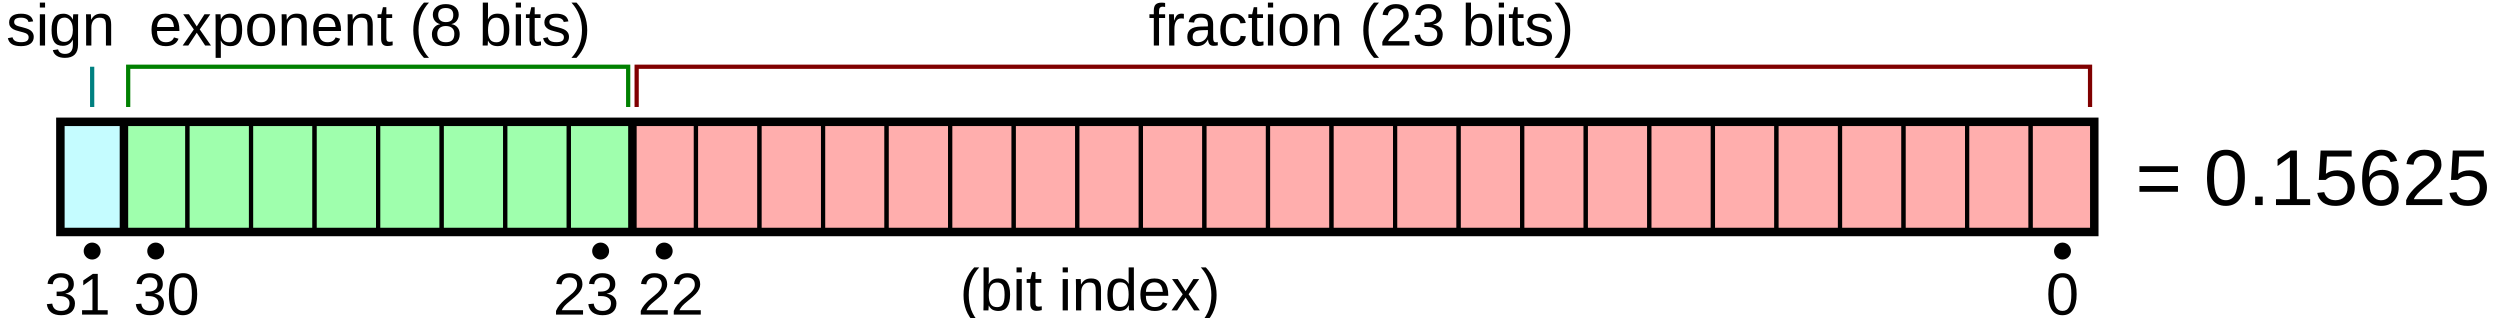
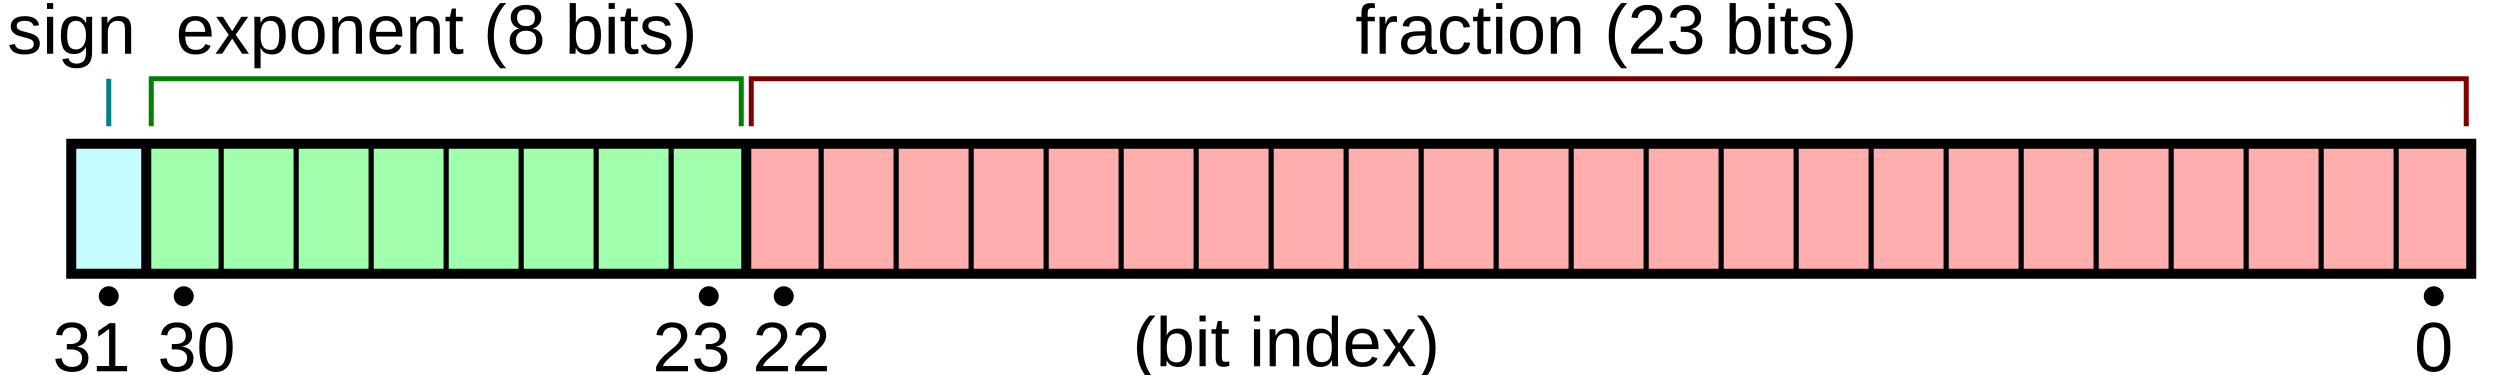
- <svg xmlns="http://www.w3.org/2000/svg" xmlns:xlink="http://www.w3.org/1999/xlink" width="590" height="75">
+ <svg xmlns="http://www.w3.org/2000/svg" xmlns:xlink="http://www.w3.org/1999/xlink" width="500" height="75">
  <style>
		text {
			font-size: 14px;
			font-family: Arial, sans-serif;
			text-anchor: middle;
		}
	</style>
  <defs>
    <g id="bit-0">
      <rect width="15" height="26" stroke="#000" />
      <text x="8" y="18.3" fill="#000">0</text>
    </g>
    <g id="bit-1">
      <rect width="15" height="26" stroke="#000" />
      <text x="8" y="18.3" fill="#000">1</text>
    </g>
    <g id="empty-cell">
      <rect width="15" height="26" stroke="#000" />
    </g>
  </defs>
  <g transform="translate(14.25,28.75)">
    <use xlink:href="#empty-cell" fill="#c5fcff" />
    <g fill="#9fffad">
      <use xlink:href="#empty-cell" x="15" />
      <use xlink:href="#empty-cell" x="30" />
      <use xlink:href="#empty-cell" x="45" />
      <use xlink:href="#empty-cell" x="60" />
      <use xlink:href="#empty-cell" x="75" />
      <use xlink:href="#empty-cell" x="90" />
      <use xlink:href="#empty-cell" x="105" />
      <use xlink:href="#empty-cell" x="120" />
    </g>
    <g fill="#ffaead">
      <use xlink:href="#empty-cell" x="135" />
      <use xlink:href="#empty-cell" x="150" />
      <use xlink:href="#empty-cell" x="165" />
      <use xlink:href="#empty-cell" x="180" />
      <use xlink:href="#empty-cell" x="195" />
      <use xlink:href="#empty-cell" x="210" />
      <use xlink:href="#empty-cell" x="225" />
      <use xlink:href="#empty-cell" x="240" />
      <use xlink:href="#empty-cell" x="255" />
      <use xlink:href="#empty-cell" x="270" />
      <use xlink:href="#empty-cell" x="285" />
      <use xlink:href="#empty-cell" x="300" />
      <use xlink:href="#empty-cell" x="315" />
      <use xlink:href="#empty-cell" x="330" />
      <use xlink:href="#empty-cell" x="345" />
      <use xlink:href="#empty-cell" x="360" />
      <use xlink:href="#empty-cell" x="375" />
      <use xlink:href="#empty-cell" x="390" />
      <use xlink:href="#empty-cell" x="405" />
      <use xlink:href="#empty-cell" x="420" />
      <use xlink:href="#empty-cell" x="435" />
      <use xlink:href="#empty-cell" x="450" />
      <use xlink:href="#empty-cell" x="465" />
    </g>
    <g fill="none" stroke="#000" stroke-width="2">
      <rect width="480" height="26" />
      <path d="m15,0 v26 M135,0 v26" fill="none" stroke="#000" />
    </g>
    <path d="m7.5,-3.5 v-9.5" stroke="#008080" />
    <path d="m16,-3.5 v-9.5 h118 v9.5" stroke="#008000" fill="none" />
    <path d="m136,-3.5 v-9.5 h343 v9.5" stroke="#800000" fill="none" />
    <text y="-18">
      <tspan x="2">sign</tspan>
      <tspan x="75">exponent (8 bits)</tspan>
      <tspan x="307">fraction (23 bits)</tspan>
    </text>
    <g transform="translate(0,30.5)" fill="#000">
      <circle r="2" cx="7.5" />
      <circle r="2" cx="22.5" />
      <circle r="2" cx="127.5" />
      <circle r="2" cx="142.5" />
      <circle r="2" cx="472.5" />
    </g>
    <text y="45.5">
      <tspan x="6">31</tspan>
      <tspan x="27">30</tspan>
      <tspan x="126">23</tspan>
      <tspan x="146">22</tspan>
      <tspan x="472.5">0</tspan>
    </text>
    <text x="243" y="44.5">(bit index)</text>
  </g>
-   <text x="504" y="48.4" style="text-anchor: start; font-size: 18.7px;">= 0.15625</text>
</svg>
